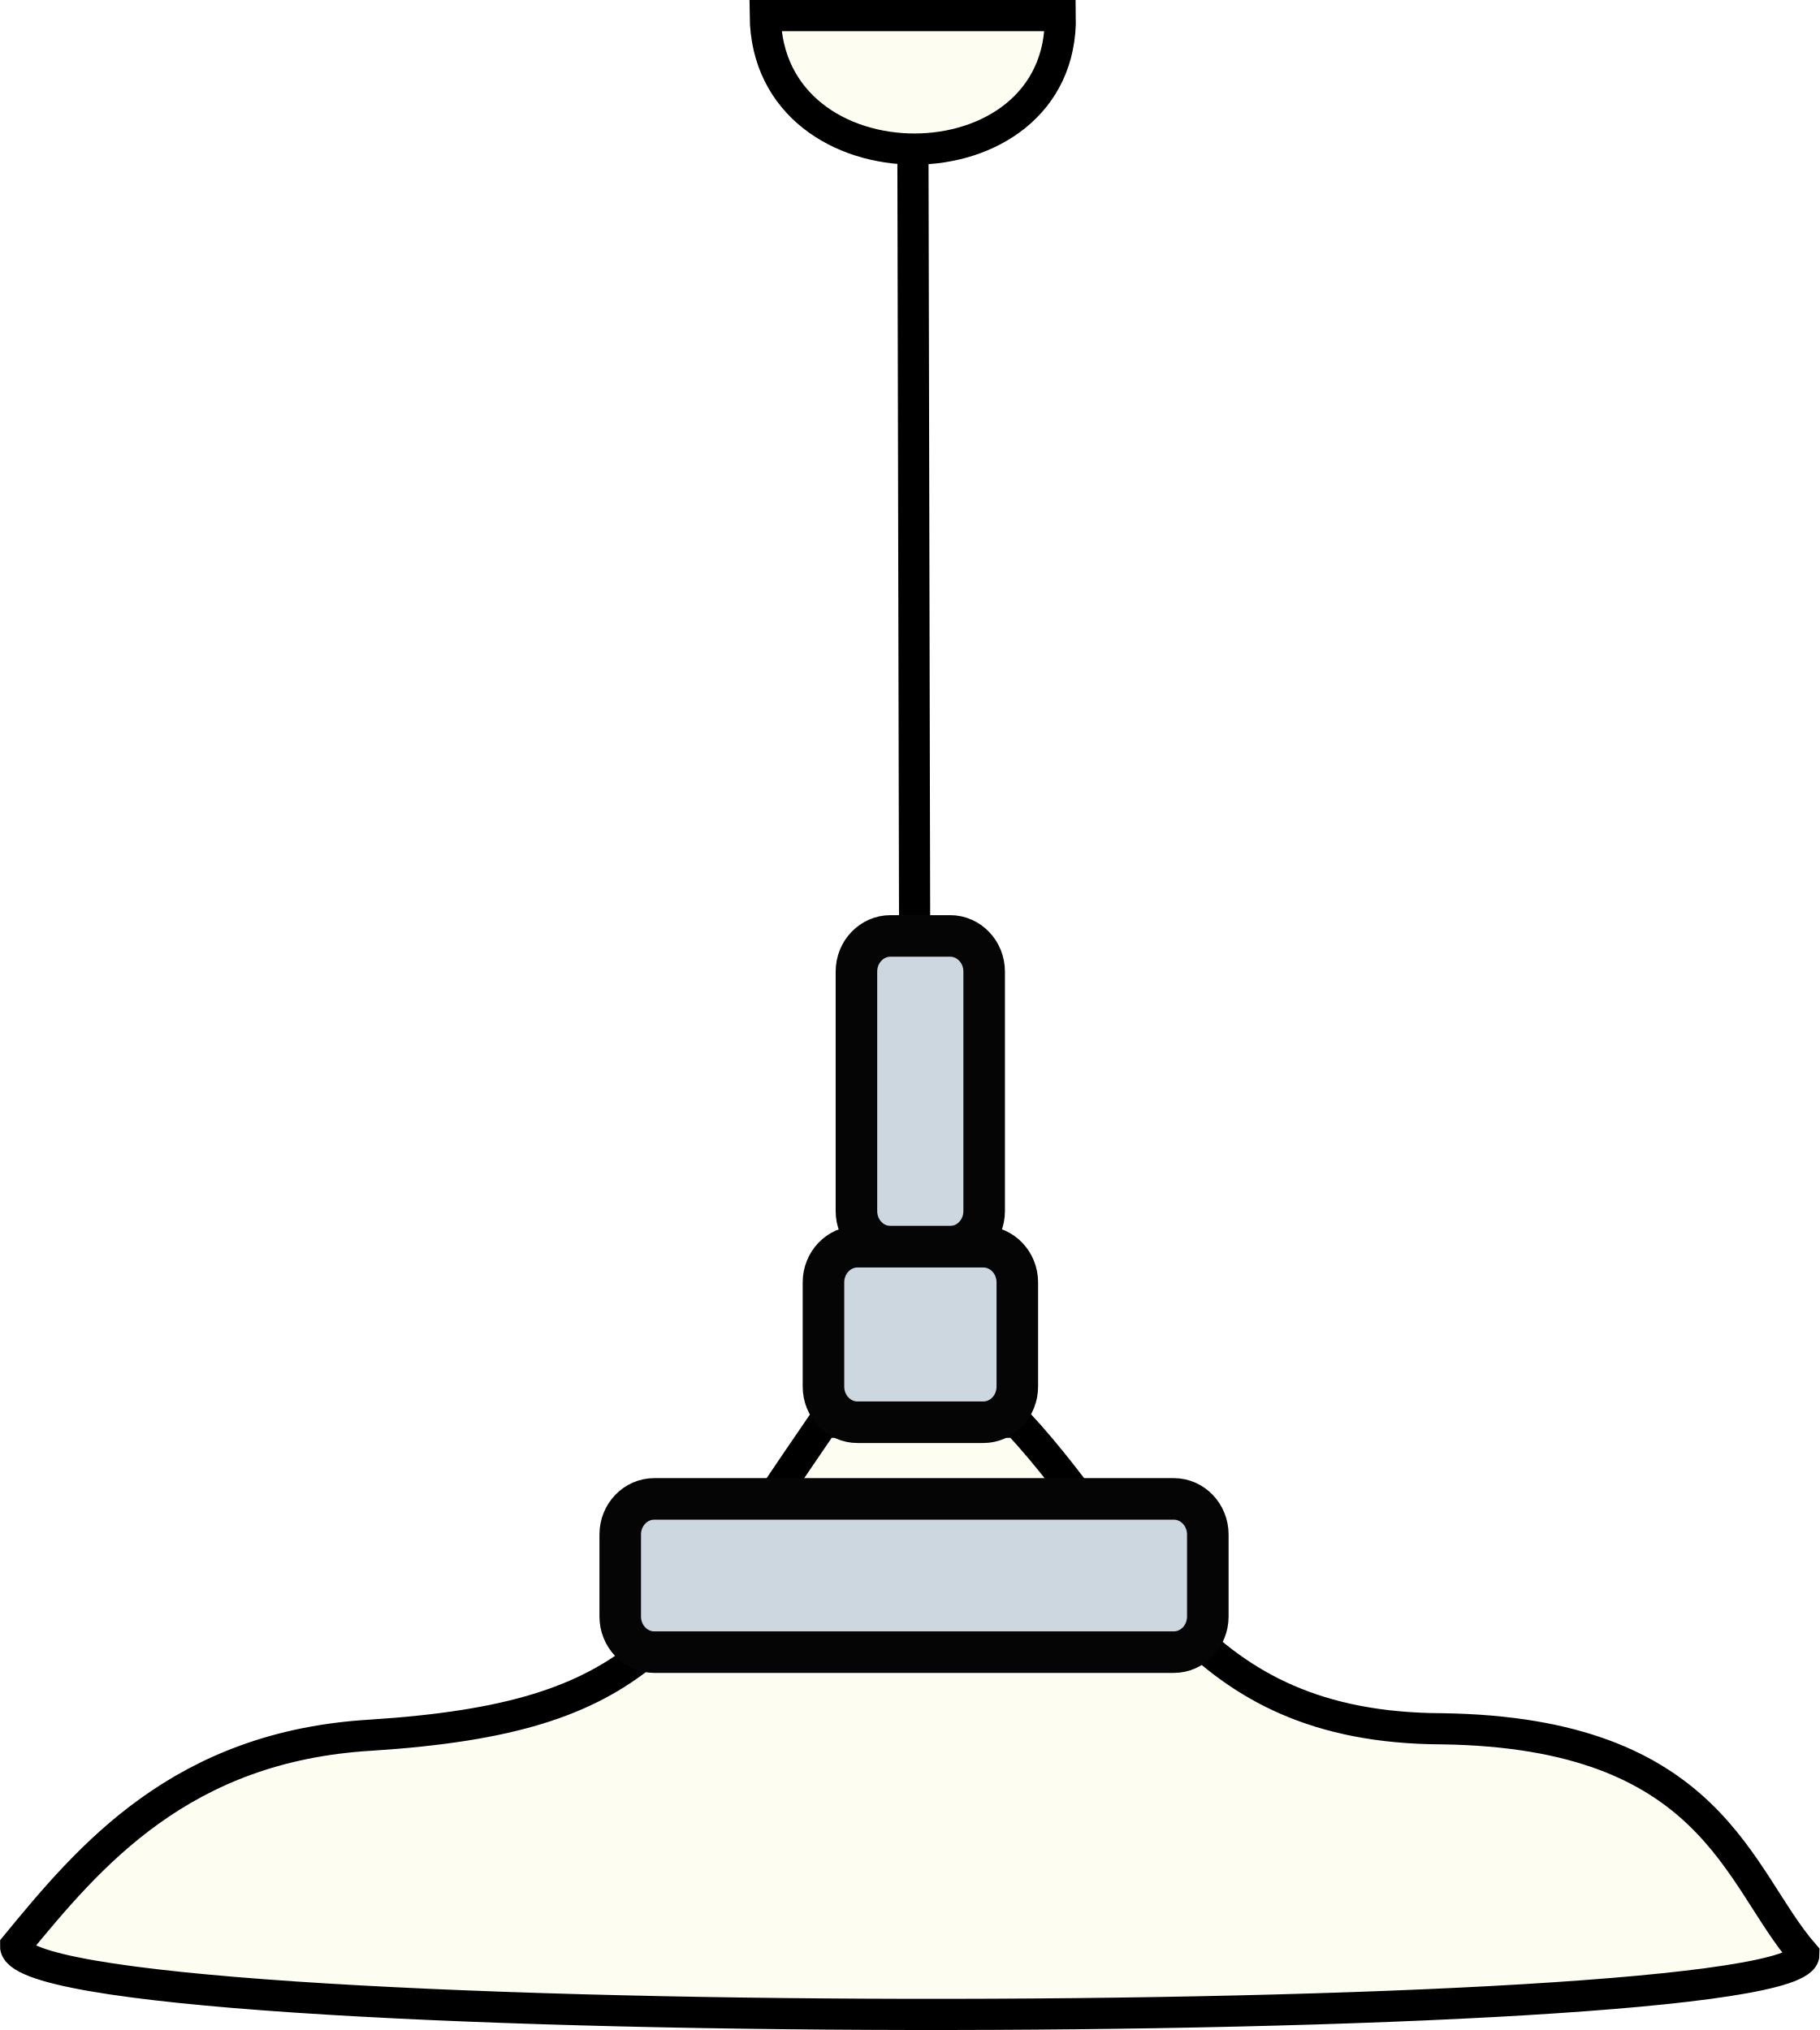
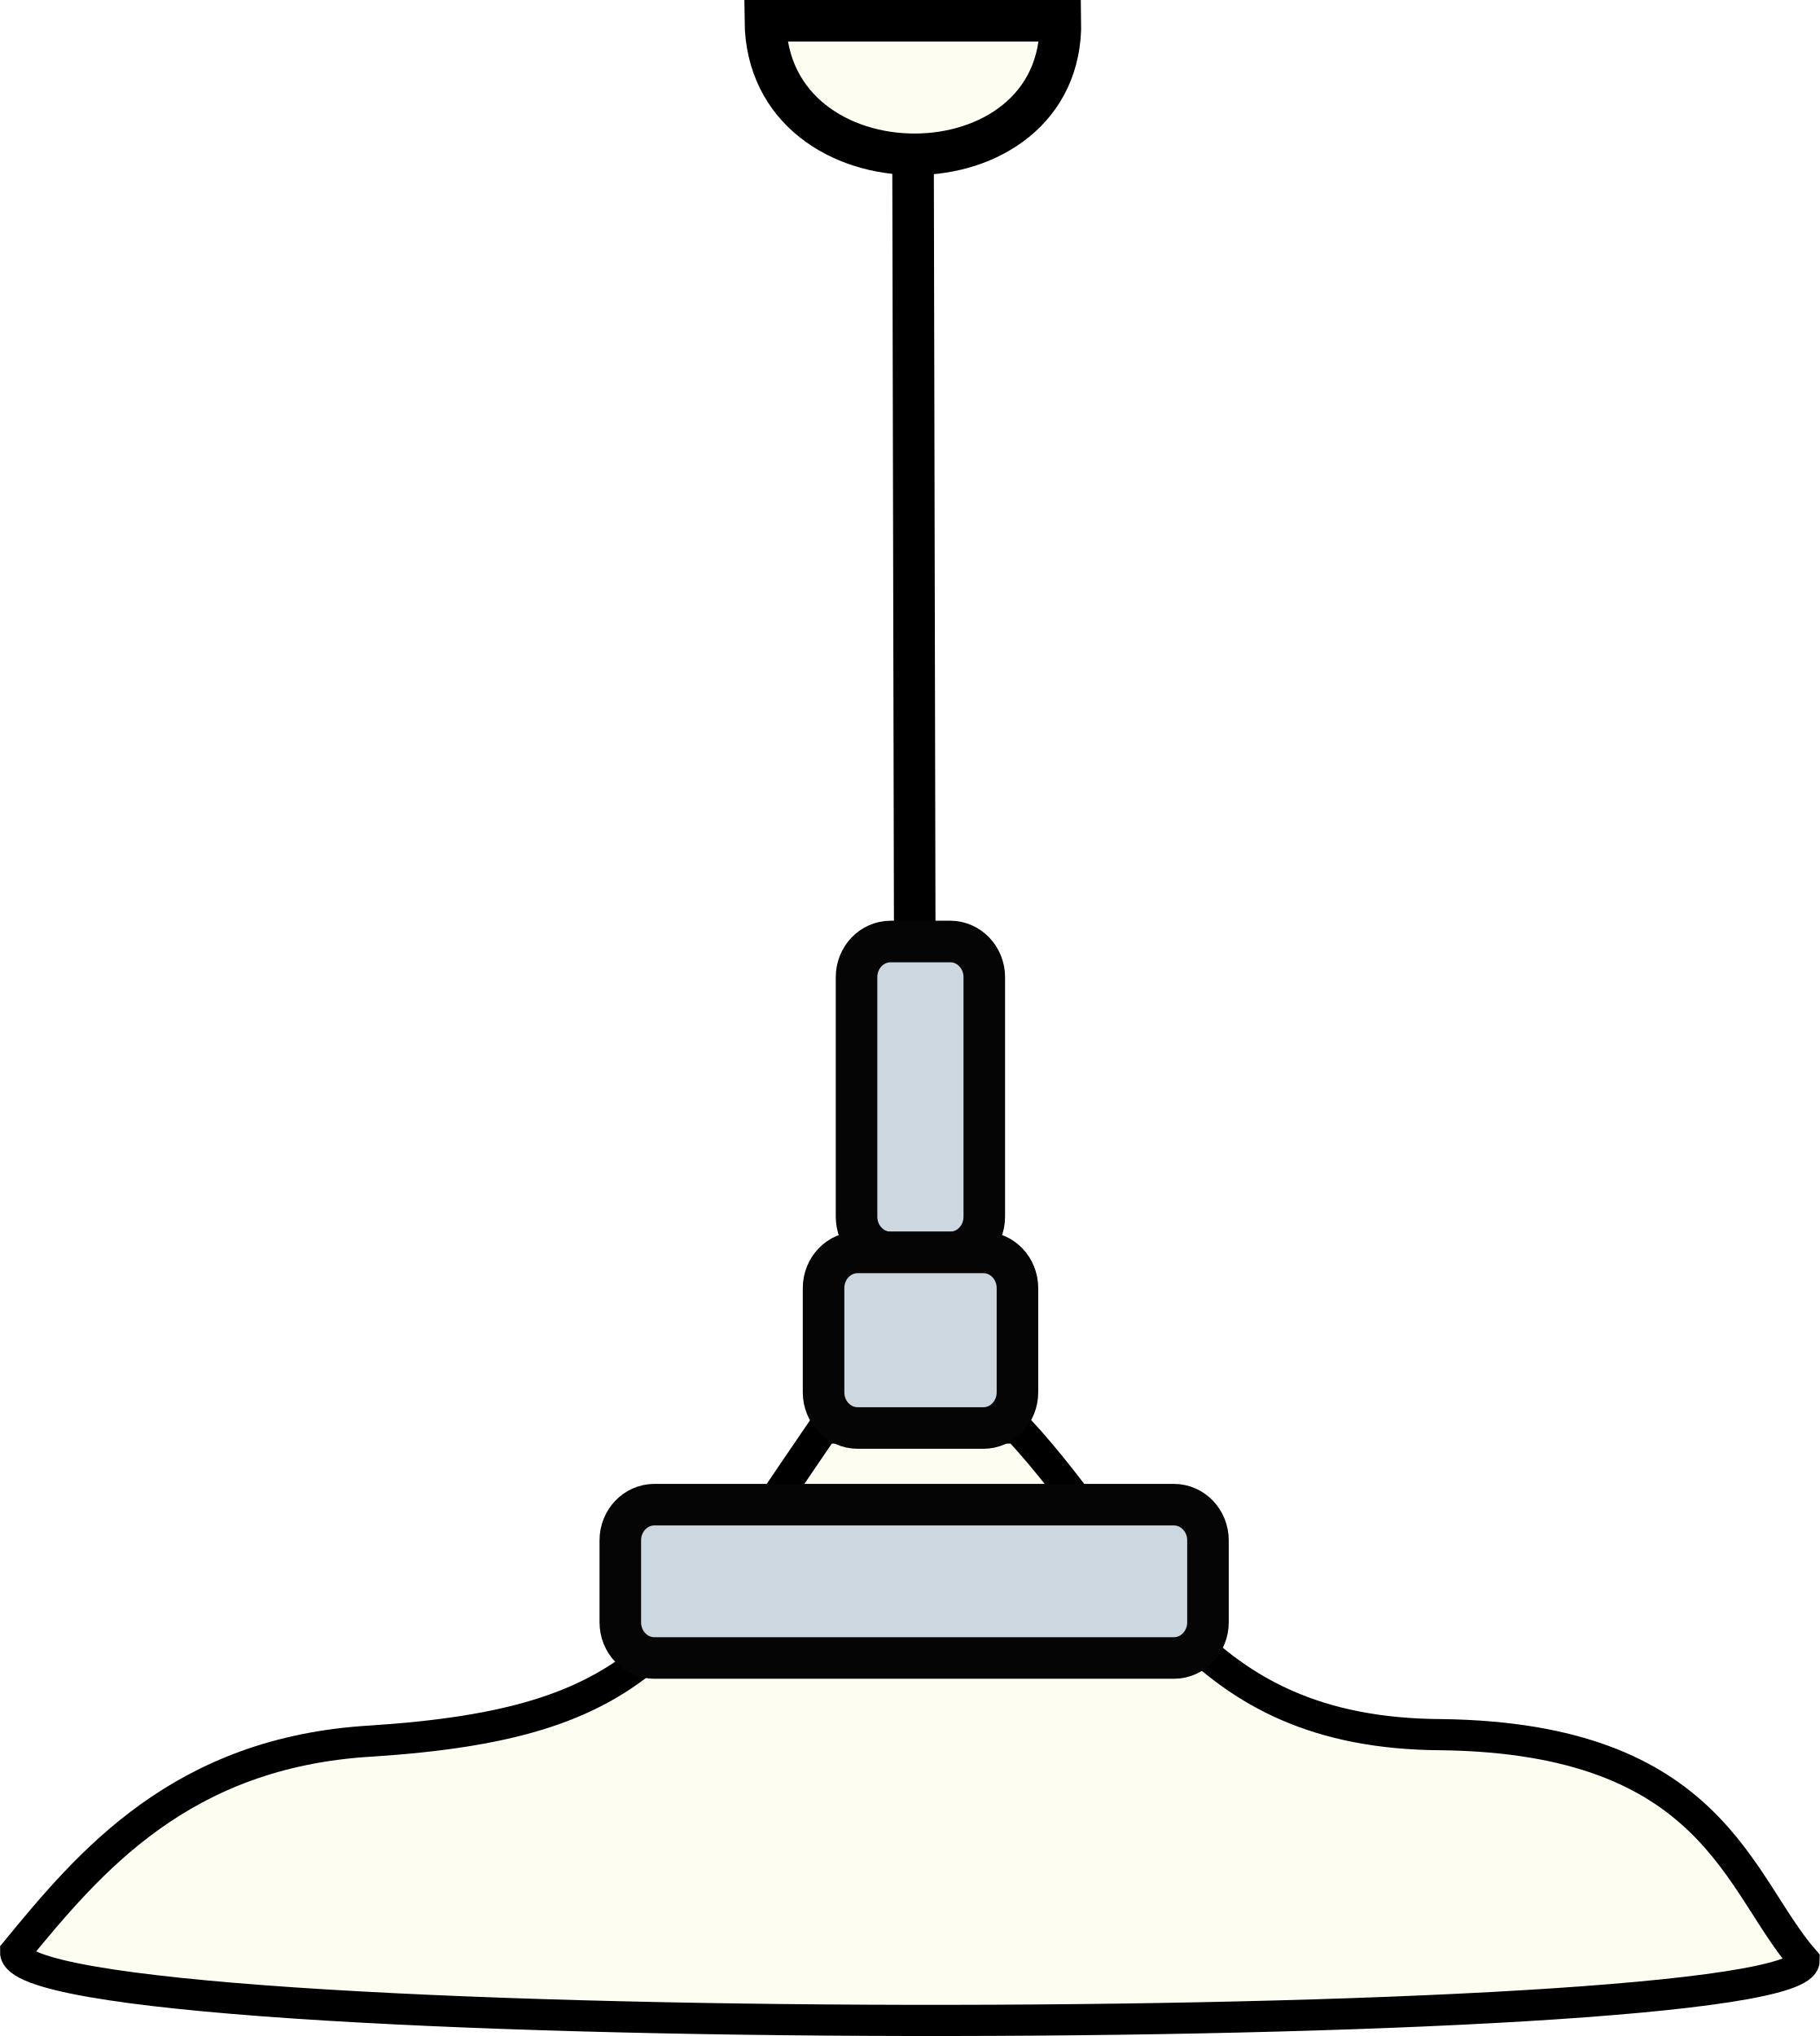
- <svg xmlns="http://www.w3.org/2000/svg" width="87.592mm" height="97.741mm" viewBox="0 0 87.592 97.741" version="1.1" id="svg5281">
+ <svg xmlns="http://www.w3.org/2000/svg" width="87.592mm" height="97.991mm" viewBox="0 0 87.592 97.991" version="1.1" id="svg5281">
  <defs id="defs5275" />
-   <g id="layer1" transform="translate(18.86569,-111.8829)">
-     <g id="g3486" transform="translate(2587.521,-26.34794)">
-       <path id="path3443" d="m -3571.042,-450.743 c -7.109,10.331 -8.455,14.203 -21.776,15.066 -9.149,0.533 -13.56,5.815 -17.116,10.147 -0.104,4.389 86.092,4.27 86.092,0.41 -3.214,-3.688 -4.349,-10.679 -17.423,-10.864 -12.133,-0.043 -14.329,-8.177 -20.445,-14.759 z" style="fill:#fdfdf1;fill-opacity:1;stroke:#000000;stroke-width:1.5;stroke-linecap:butt;stroke-linejoin:miter;stroke-miterlimit:4;stroke-dasharray:none;stroke-opacity:1" transform="translate(1004.297,657.4529)" />
-       <path id="path3475" d="m -2562.446,141.88 0.09,41.465" style="fill:none;stroke:#000000;stroke-width:1.5;stroke-linecap:butt;stroke-linejoin:miter;stroke-miterlimit:4;stroke-dasharray:none;stroke-opacity:1" />
-       <rect ry="1.717" rx="1.64" y="-447.053" x="-3580.826" height="7.379" width="28.287" id="rect3441" style="opacity:1;fill:#cdd7e0;fill-opacity:1;stroke:#050505;stroke-width:2;stroke-miterlimit:4;stroke-dasharray:none;stroke-opacity:1" transform="translate(1004.297,657.4529)" />
-       <rect ry="1.717" rx="1.64" y="-474.159" x="-3569.455" height="14.964" width="6.149" id="rect3437" style="opacity:1;fill:#cdd7e0;fill-opacity:1;stroke:#050505;stroke-width:2;stroke-miterlimit:4;stroke-dasharray:none;stroke-opacity:1" transform="translate(1004.297,657.4529)" />
-       <rect ry="1.717" rx="1.64" y="-459.195" x="-3571.042" height="8.452" width="9.332" id="rect3439" style="opacity:1;fill:#cdd7e0;fill-opacity:1;stroke:#050505;stroke-width:2;stroke-miterlimit:4;stroke-dasharray:none;stroke-opacity:1" transform="translate(1004.297,657.4529)" />
-       <path id="path3473" d="m -2569.548,138.981 c 0.083,8.59 14.372,8.549 14.204,0 z" style="fill:#fdfdf1;fill-opacity:1;stroke:#000000;stroke-width:1.5;stroke-linecap:butt;stroke-linejoin:miter;stroke-miterlimit:4;stroke-dasharray:none;stroke-opacity:1" />
+   <g id="layer1" transform="translate(122.5959,-105.9295)">
+     <g transform="translate(-375.1822,-340.0998)" id="g5997">
+       <path id="path3443" d="m 292.228,514.759 c -7.109,10.331 -8.455,14.203 -21.776,15.066 -9.149,0.533 -13.56,5.815 -17.116,10.147 -0.104,4.389 86.092,4.27 86.092,0.41 -3.214,-3.688 -4.349,-10.679 -17.423,-10.864 -12.133,-0.043 -14.329,-8.177 -20.445,-14.759 z" style="fill:#fdfdf1;fill-opacity:1;stroke:#000000;stroke-width:1.5;stroke-linecap:butt;stroke-linejoin:miter;stroke-miterlimit:4;stroke-dasharray:none;stroke-opacity:1" />
+       <path id="path3475" d="m 296.527,449.928 0.09,41.465" style="fill:none;stroke:#000000;stroke-width:2;stroke-linecap:butt;stroke-linejoin:miter;stroke-miterlimit:4;stroke-dasharray:none;stroke-opacity:1" />
+       <rect ry="1.717" rx="1.64" y="518.448" x="282.444" height="7.379" width="28.287" id="rect3441" style="opacity:1;fill:#cdd7e0;fill-opacity:1;stroke:#050505;stroke-width:2;stroke-miterlimit:4;stroke-dasharray:none;stroke-opacity:1" />
+       <rect ry="1.717" rx="1.64" y="491.343" x="293.815" height="14.964" width="6.149" id="rect3437" style="opacity:1;fill:#cdd7e0;fill-opacity:1;stroke:#050505;stroke-width:2;stroke-miterlimit:4;stroke-dasharray:none;stroke-opacity:1" />
+       <rect ry="1.717" rx="1.64" y="506.306" x="292.228" height="8.452" width="9.332" id="rect3439" style="opacity:1;fill:#cdd7e0;fill-opacity:1;stroke:#050505;stroke-width:2;stroke-miterlimit:4;stroke-dasharray:none;stroke-opacity:1" />
+       <path id="path3473" d="m 289.425,447.029 c 0.083,8.59 14.372,8.549 14.204,0 z" style="fill:#fdfdf1;fill-opacity:1;stroke:#000000;stroke-width:2;stroke-linecap:butt;stroke-linejoin:miter;stroke-miterlimit:4;stroke-dasharray:none;stroke-opacity:1" />
    </g>
  </g>
</svg>
